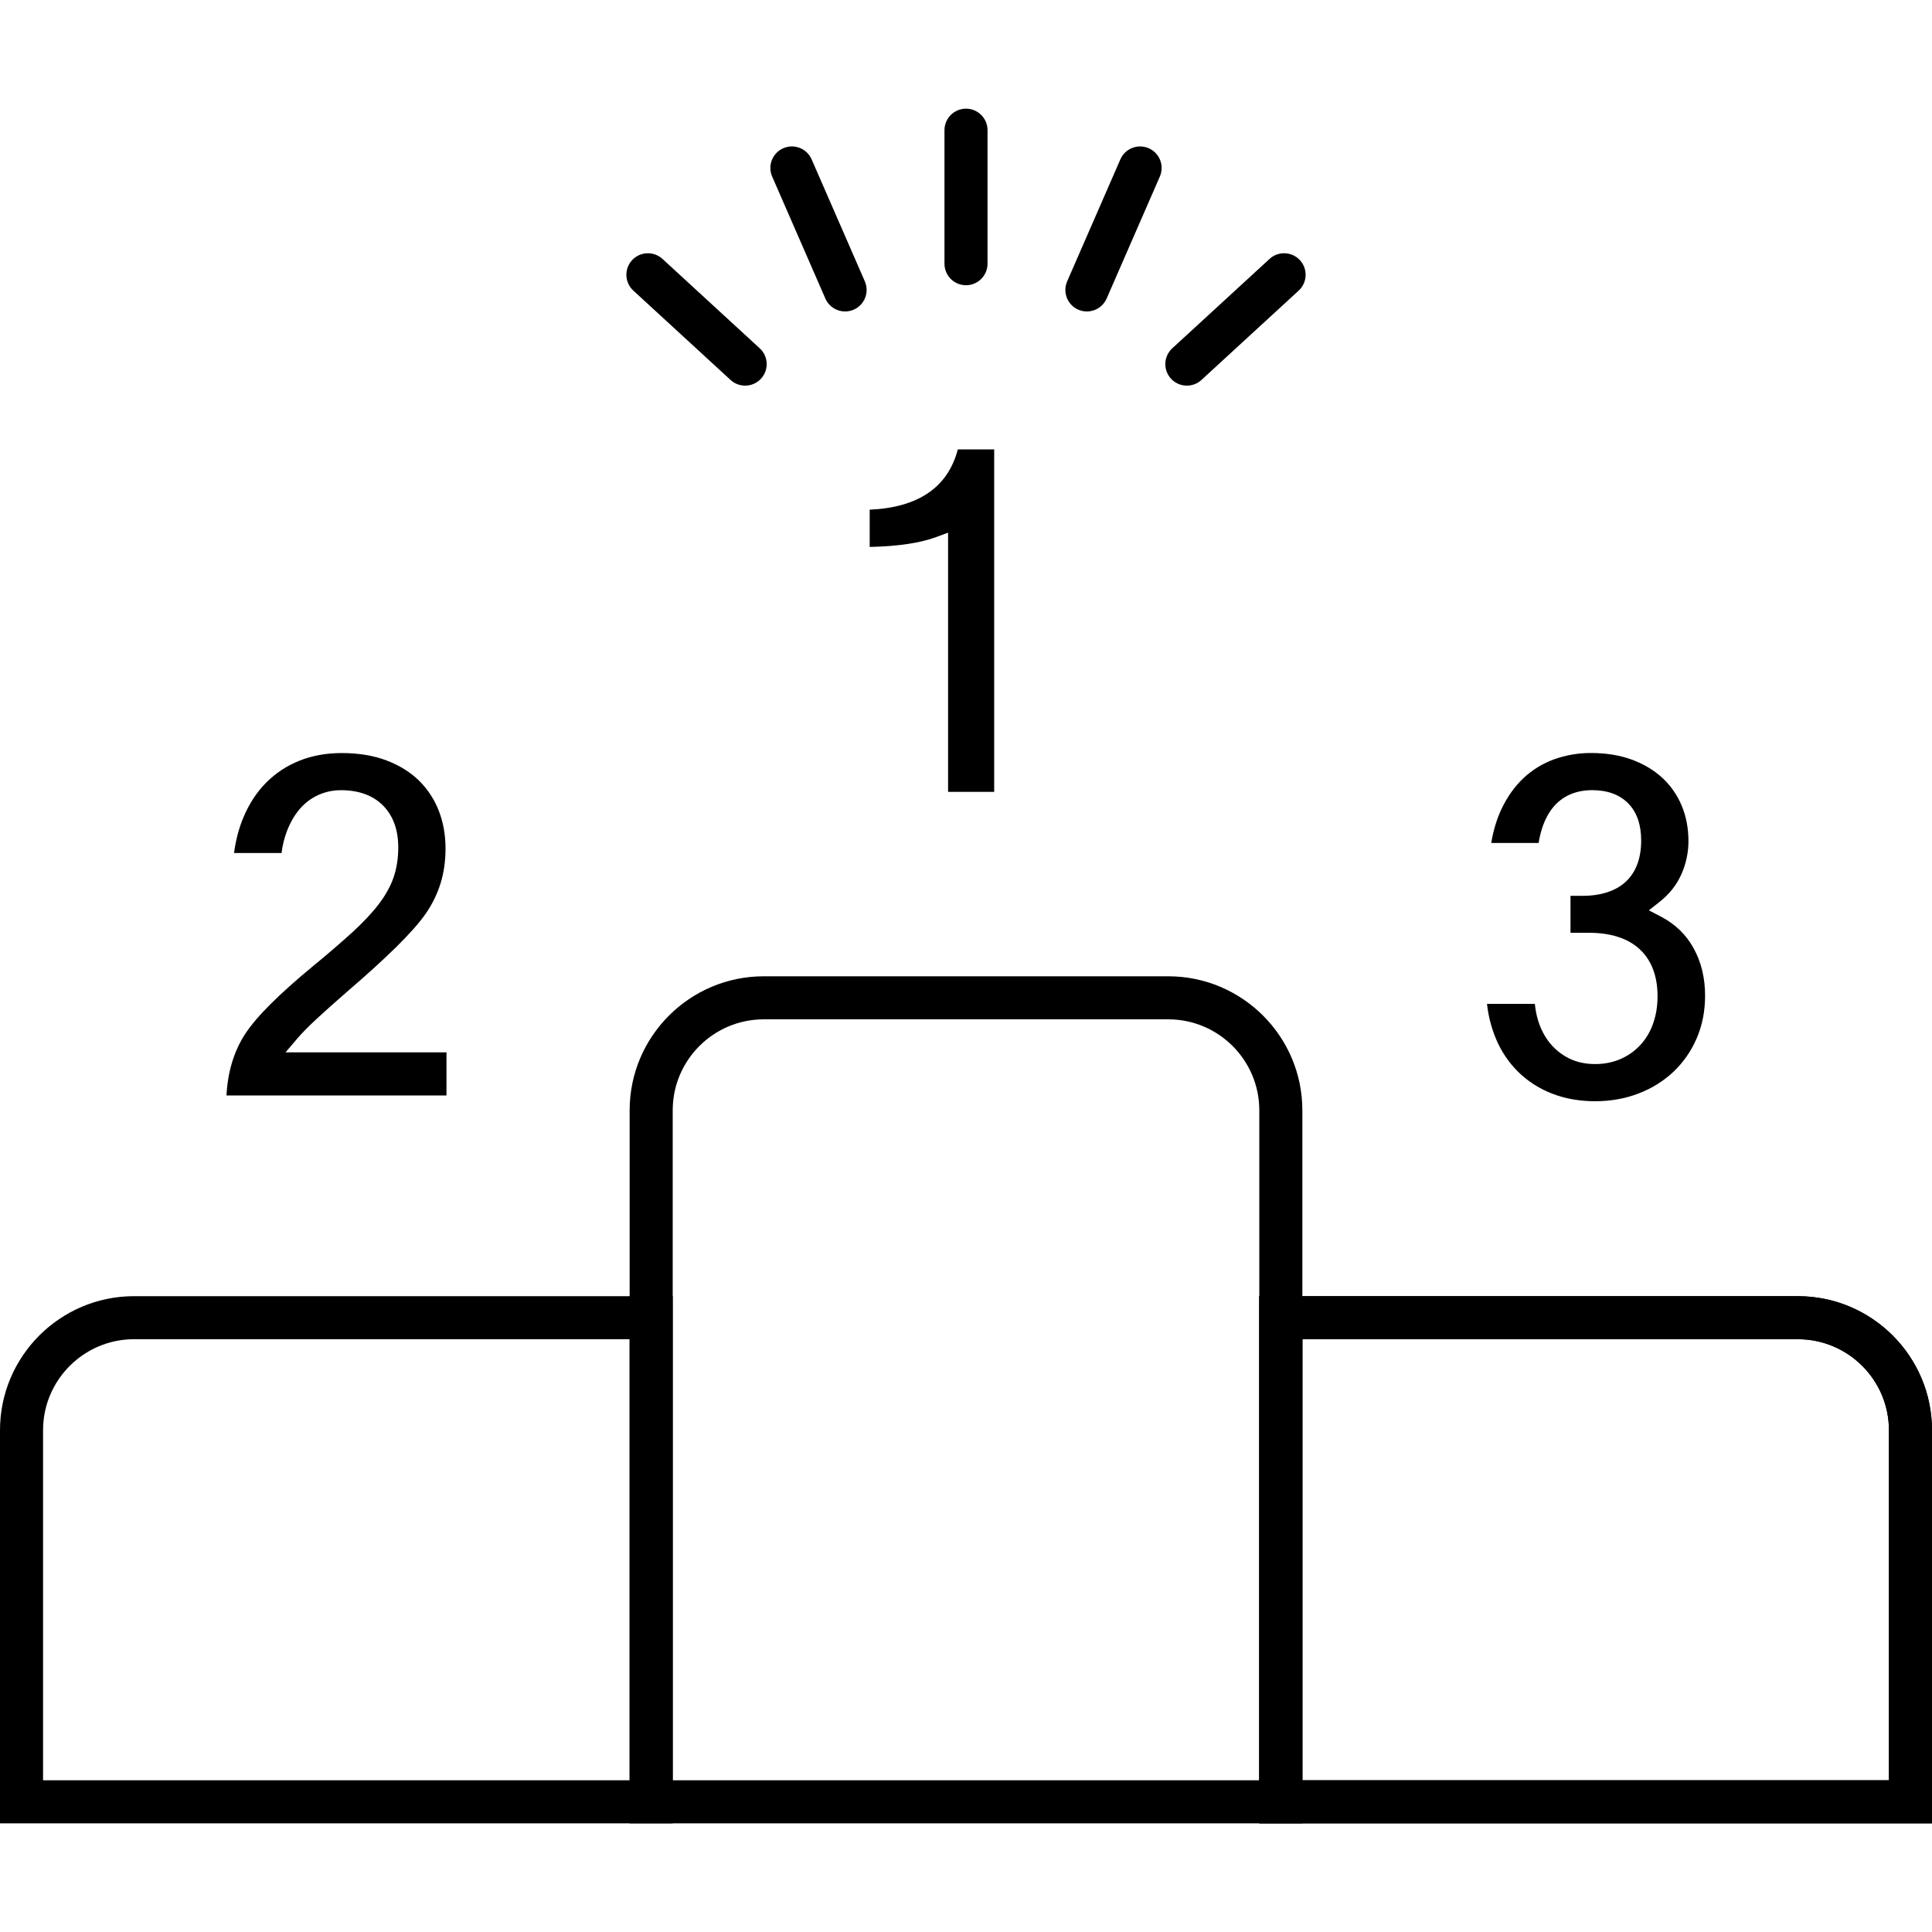
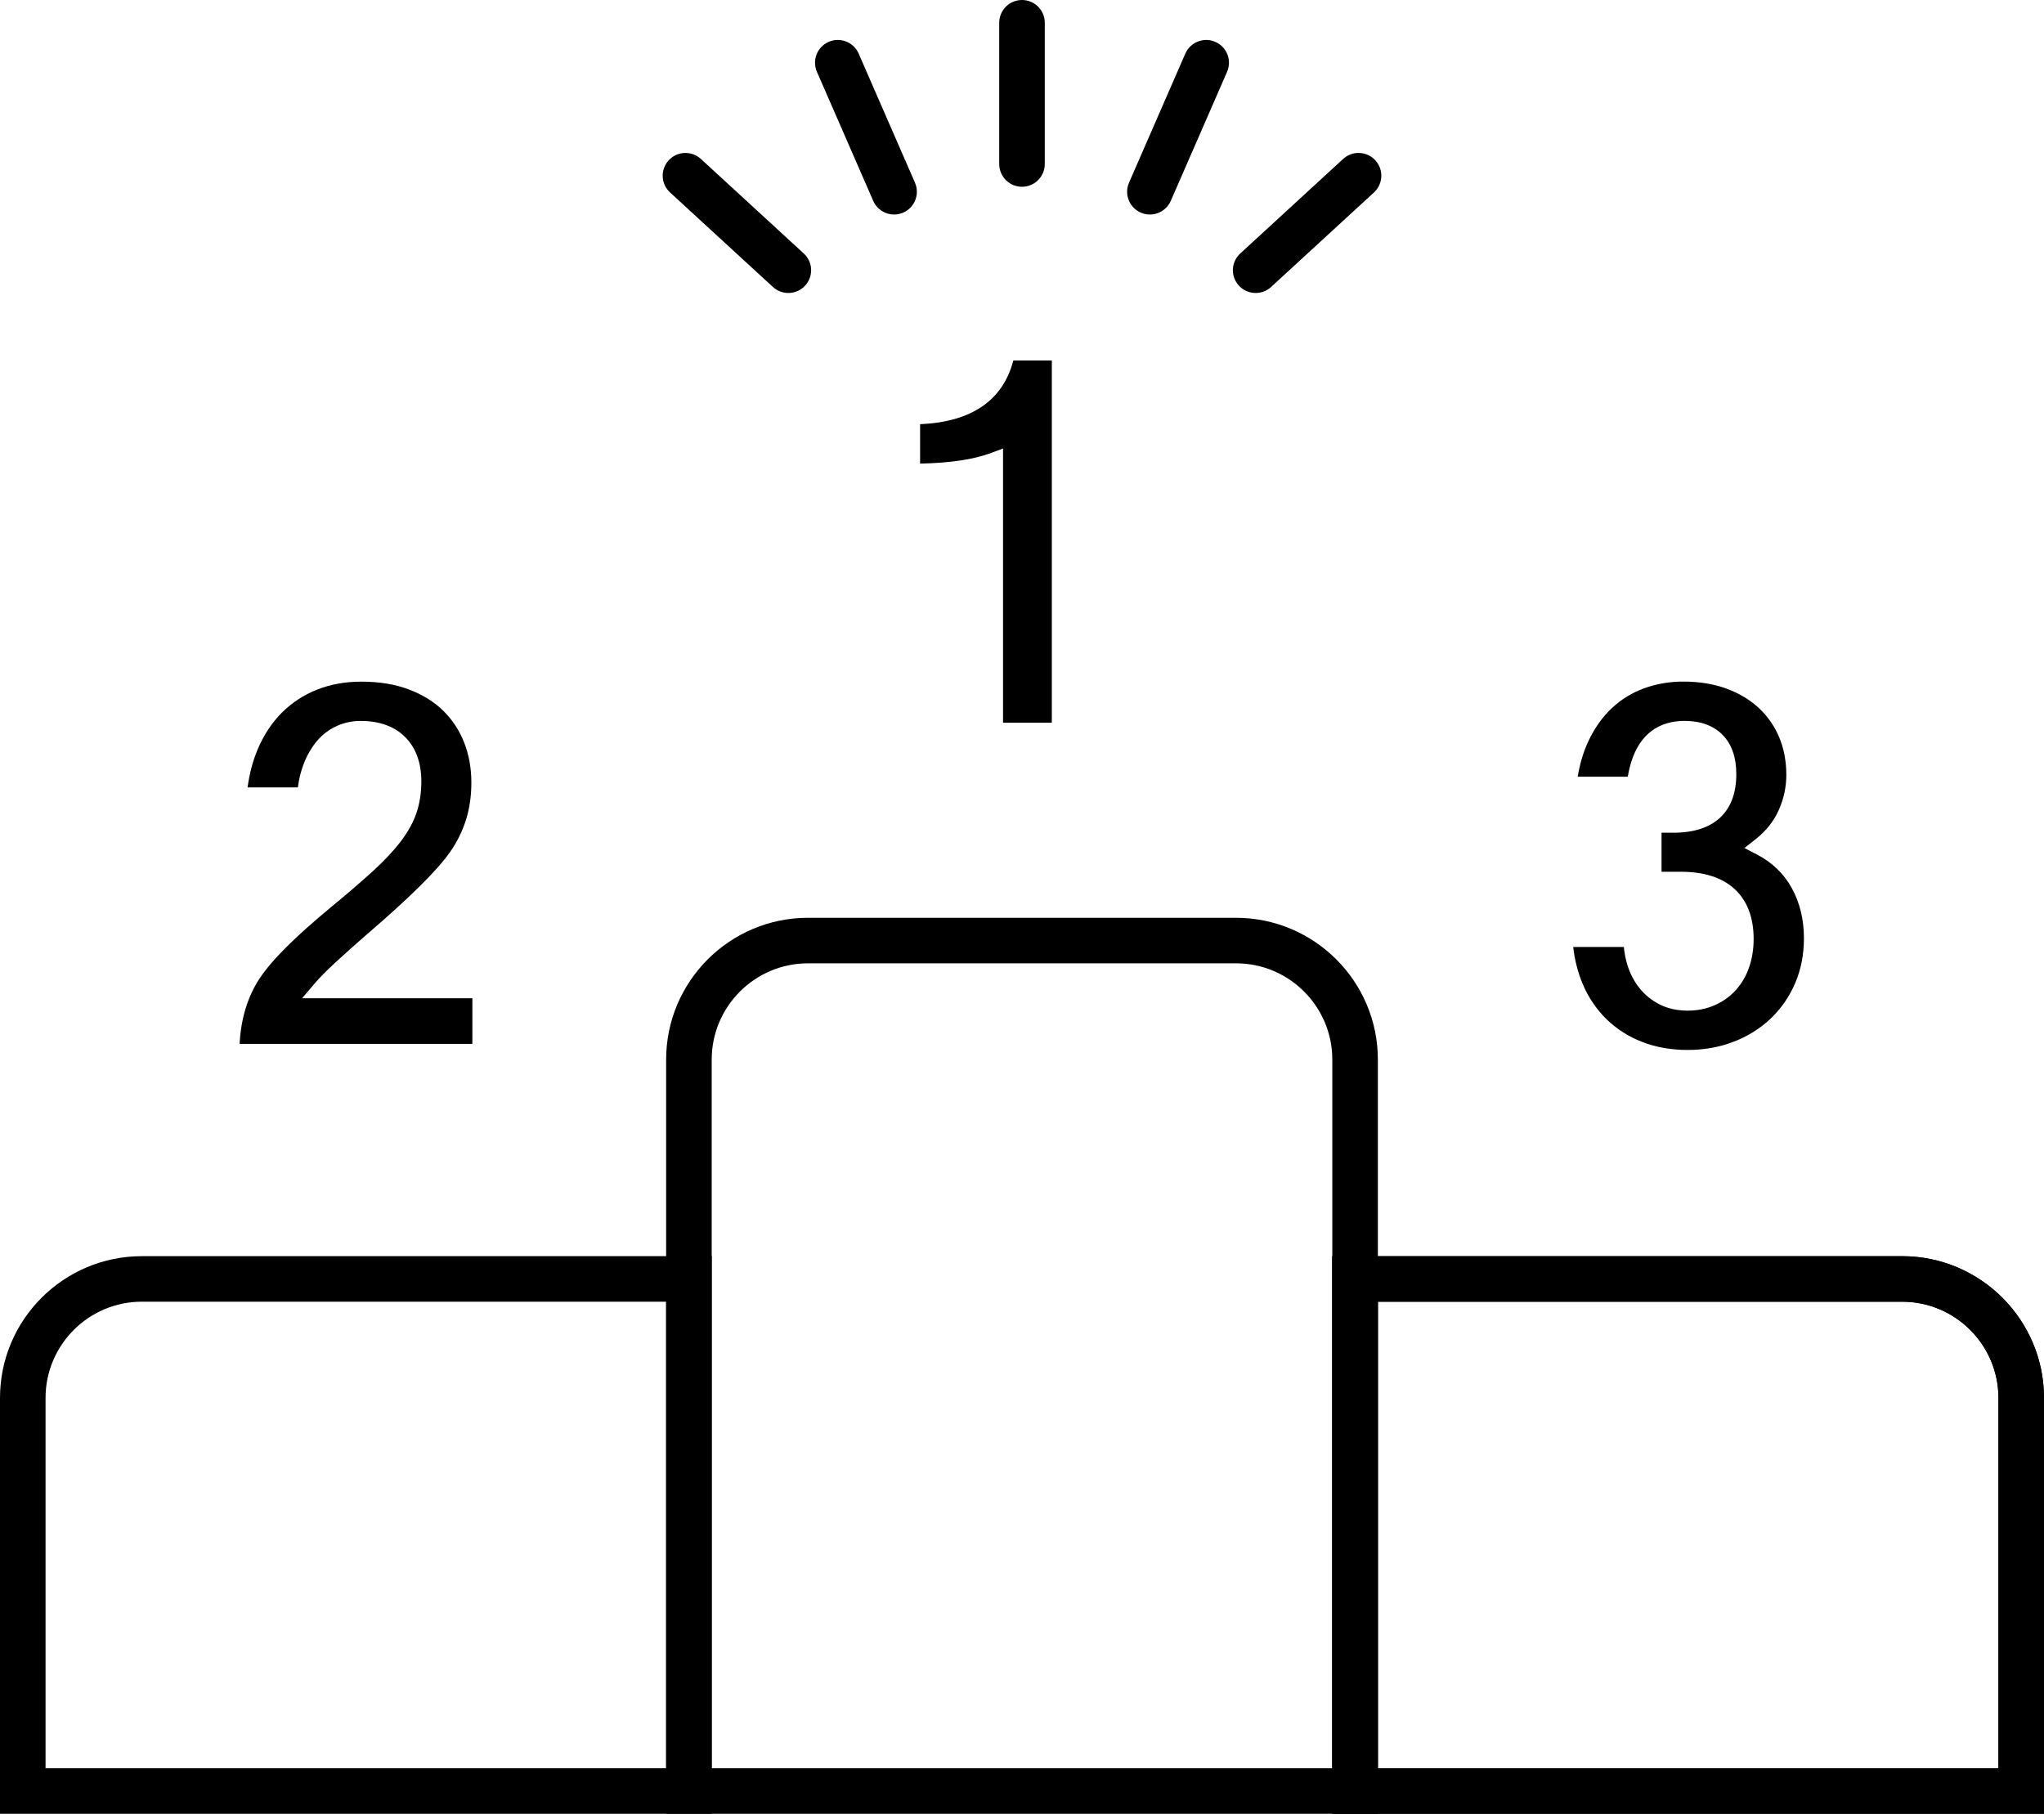
- <svg xmlns="http://www.w3.org/2000/svg" preserveAspectRatio="xMidYMid meet" data-bbox="20 28.999 160 142.001" viewBox="20 28.999 160 142.001" height="200" width="200">
+ <svg xmlns="http://www.w3.org/2000/svg" preserveAspectRatio="xMidYMid meet" data-bbox="20 28.999 160 142.001" viewBox="20 28.999 160 142.001">
  <defs />
  <g>
    <path d="M98.516 85.579V64.111l-.98.365c-1.335.496-3.188.771-5.512.818v-3.085c4.025-.177 6.478-1.854 7.298-4.99h3.012V85.58h-3.818z" data-color="1" />
    <path d="M38.756 110.724c.101-1.955.616-3.659 1.531-5.071.484-.742 1.201-1.587 2.131-2.511.937-.934 2.127-1.996 3.535-3.159a85.126 85.126 0 0 0 3.226-2.774c.892-.817 1.625-1.596 2.18-2.321.577-.755.996-1.516 1.246-2.259.25-.744.377-1.568.377-2.447 0-1.458-.423-2.626-1.256-3.468-.837-.846-2.016-1.274-3.502-1.274-.639 0-1.26.13-1.844.388a4.432 4.432 0 0 0-1.557 1.169c-.428.498-.787 1.119-1.066 1.846a7.761 7.761 0 0 0-.44 1.801H39.38c.147-1.09.416-2.099.802-3.007.472-1.109 1.102-2.064 1.872-2.836a8.075 8.075 0 0 1 2.731-1.797c1.051-.425 2.234-.64 3.517-.64 1.389 0 2.639.207 3.715.615 1.064.405 1.964.963 2.676 1.66a7.118 7.118 0 0 1 1.635 2.478c.377.958.569 2.016.569 3.145 0 1.041-.139 2.018-.414 2.9a9.255 9.255 0 0 1-1.24 2.522c-.525.749-1.34 1.67-2.421 2.736-1.101 1.083-2.468 2.326-4.063 3.695-.966.838-1.795 1.58-2.491 2.222-.712.66-1.25 1.203-1.602 1.616l-1.019 1.197h13.329v3.572h-18.22z" data-color="1" />
    <path d="M152.106 111.199c-1.298 0-2.5-.213-3.572-.633a8.25 8.25 0 0 1-2.779-1.773 8.422 8.422 0 0 1-1.865-2.761 10.422 10.422 0 0 1-.742-2.897h3.962c.046.483.139.955.278 1.407.213.69.537 1.308.963 1.835.433.535.968.962 1.589 1.272.627.312 1.356.471 2.166.471.773 0 1.488-.144 2.127-.429a4.842 4.842 0 0 0 1.649-1.186 5.112 5.112 0 0 0 1.039-1.794c.232-.671.35-1.413.35-2.205 0-1.68-.503-2.996-1.494-3.909-.973-.896-2.391-1.349-4.214-1.349h-1.501V94.19h.959c3.156 0 4.894-1.627 4.894-4.583 0-1.314-.359-2.346-1.069-3.071-.717-.73-1.723-1.099-2.992-1.099-1.707 0-3.836.769-4.434 4.372h-3.921c.173-1.041.456-1.982.844-2.801.483-1.021 1.097-1.885 1.827-2.569a7.362 7.362 0 0 1 2.515-1.55 8.962 8.962 0 0 1 3.093-.529c1.241 0 2.372.185 3.363.549.981.36 1.832.868 2.529 1.512a6.618 6.618 0 0 1 1.598 2.292c.373.886.562 1.88.562 2.952 0 .948-.2 1.876-.595 2.76-.389.869-.995 1.632-1.802 2.268l-.883.696.998.52c1.182.614 2.094 1.497 2.712 2.623.629 1.145.948 2.461.948 3.912 0 1.292-.234 2.485-.697 3.548a8.362 8.362 0 0 1-1.916 2.761 8.718 8.718 0 0 1-2.882 1.797c-1.109.432-2.322.649-3.607.649z" data-color="1" />
    <path d="M127.856 171H72.144v-59.05c0-6.119 4.982-11.098 11.105-11.098h33.502c6.123 0 11.105 4.978 11.105 11.098V171zm-52.145-3.564h48.579V111.95c0-4.154-3.382-7.534-7.538-7.534H83.249c-4.157 0-7.538 3.379-7.538 7.534v55.486z" data-color="1" />
    <path d="M180 171h-55.711v-43.656h44.606c6.123 0 11.105 4.978 11.105 11.098V171zm-52.144-3.564h48.578v-28.995c0-4.154-3.382-7.534-7.538-7.534h-41.04v36.529z" data-color="1" />
    <path d="M180 171h-55.711v-43.656h44.606c6.123 0 11.105 4.978 11.105 11.098V171zm-52.144-3.564h48.578v-28.995c0-4.154-3.382-7.534-7.538-7.534h-41.04v36.529z" data-color="1" />
    <path d="M75.711 171H20v-32.559c0-6.119 4.982-11.098 11.105-11.098h44.606V171zm-52.145-3.564h48.578v-36.529h-41.04c-4.157 0-7.538 3.379-7.538 7.534v28.995z" data-color="1" />
    <path d="M100 43.621a1.782 1.782 0 0 1-1.783-1.782V30.782a1.782 1.782 0 0 1 3.566 0v11.057c0 .984-.798 1.782-1.783 1.782z" data-color="1" />
    <path d="M89.988 45.794c-.687 0-1.343-.4-1.635-1.071l-4.406-10.101a1.782 1.782 0 1 1 3.269-1.424l4.406 10.101a1.782 1.782 0 0 1-1.634 2.495z" data-color="1" />
    <path d="M81.706 51.935a1.77 1.77 0 0 1-1.206-.471l-8.05-7.398a1.78 1.78 0 0 1-.105-2.518 1.784 1.784 0 0 1 2.519-.105l8.05 7.398a1.78 1.78 0 0 1-1.208 3.094z" data-color="1" />
    <path d="M118.295 51.935a1.78 1.78 0 0 1-1.208-3.094l8.05-7.398a1.782 1.782 0 1 1 2.414 2.623l-8.05 7.398a1.77 1.77 0 0 1-1.206.471z" data-color="1" />
    <path d="M110.012 45.794a1.781 1.781 0 0 1-1.634-2.495l4.406-10.101a1.784 1.784 0 0 1 2.347-.922 1.781 1.781 0 0 1 .922 2.346l-4.406 10.101a1.782 1.782 0 0 1-1.635 1.071z" data-color="1" />
  </g>
</svg>
